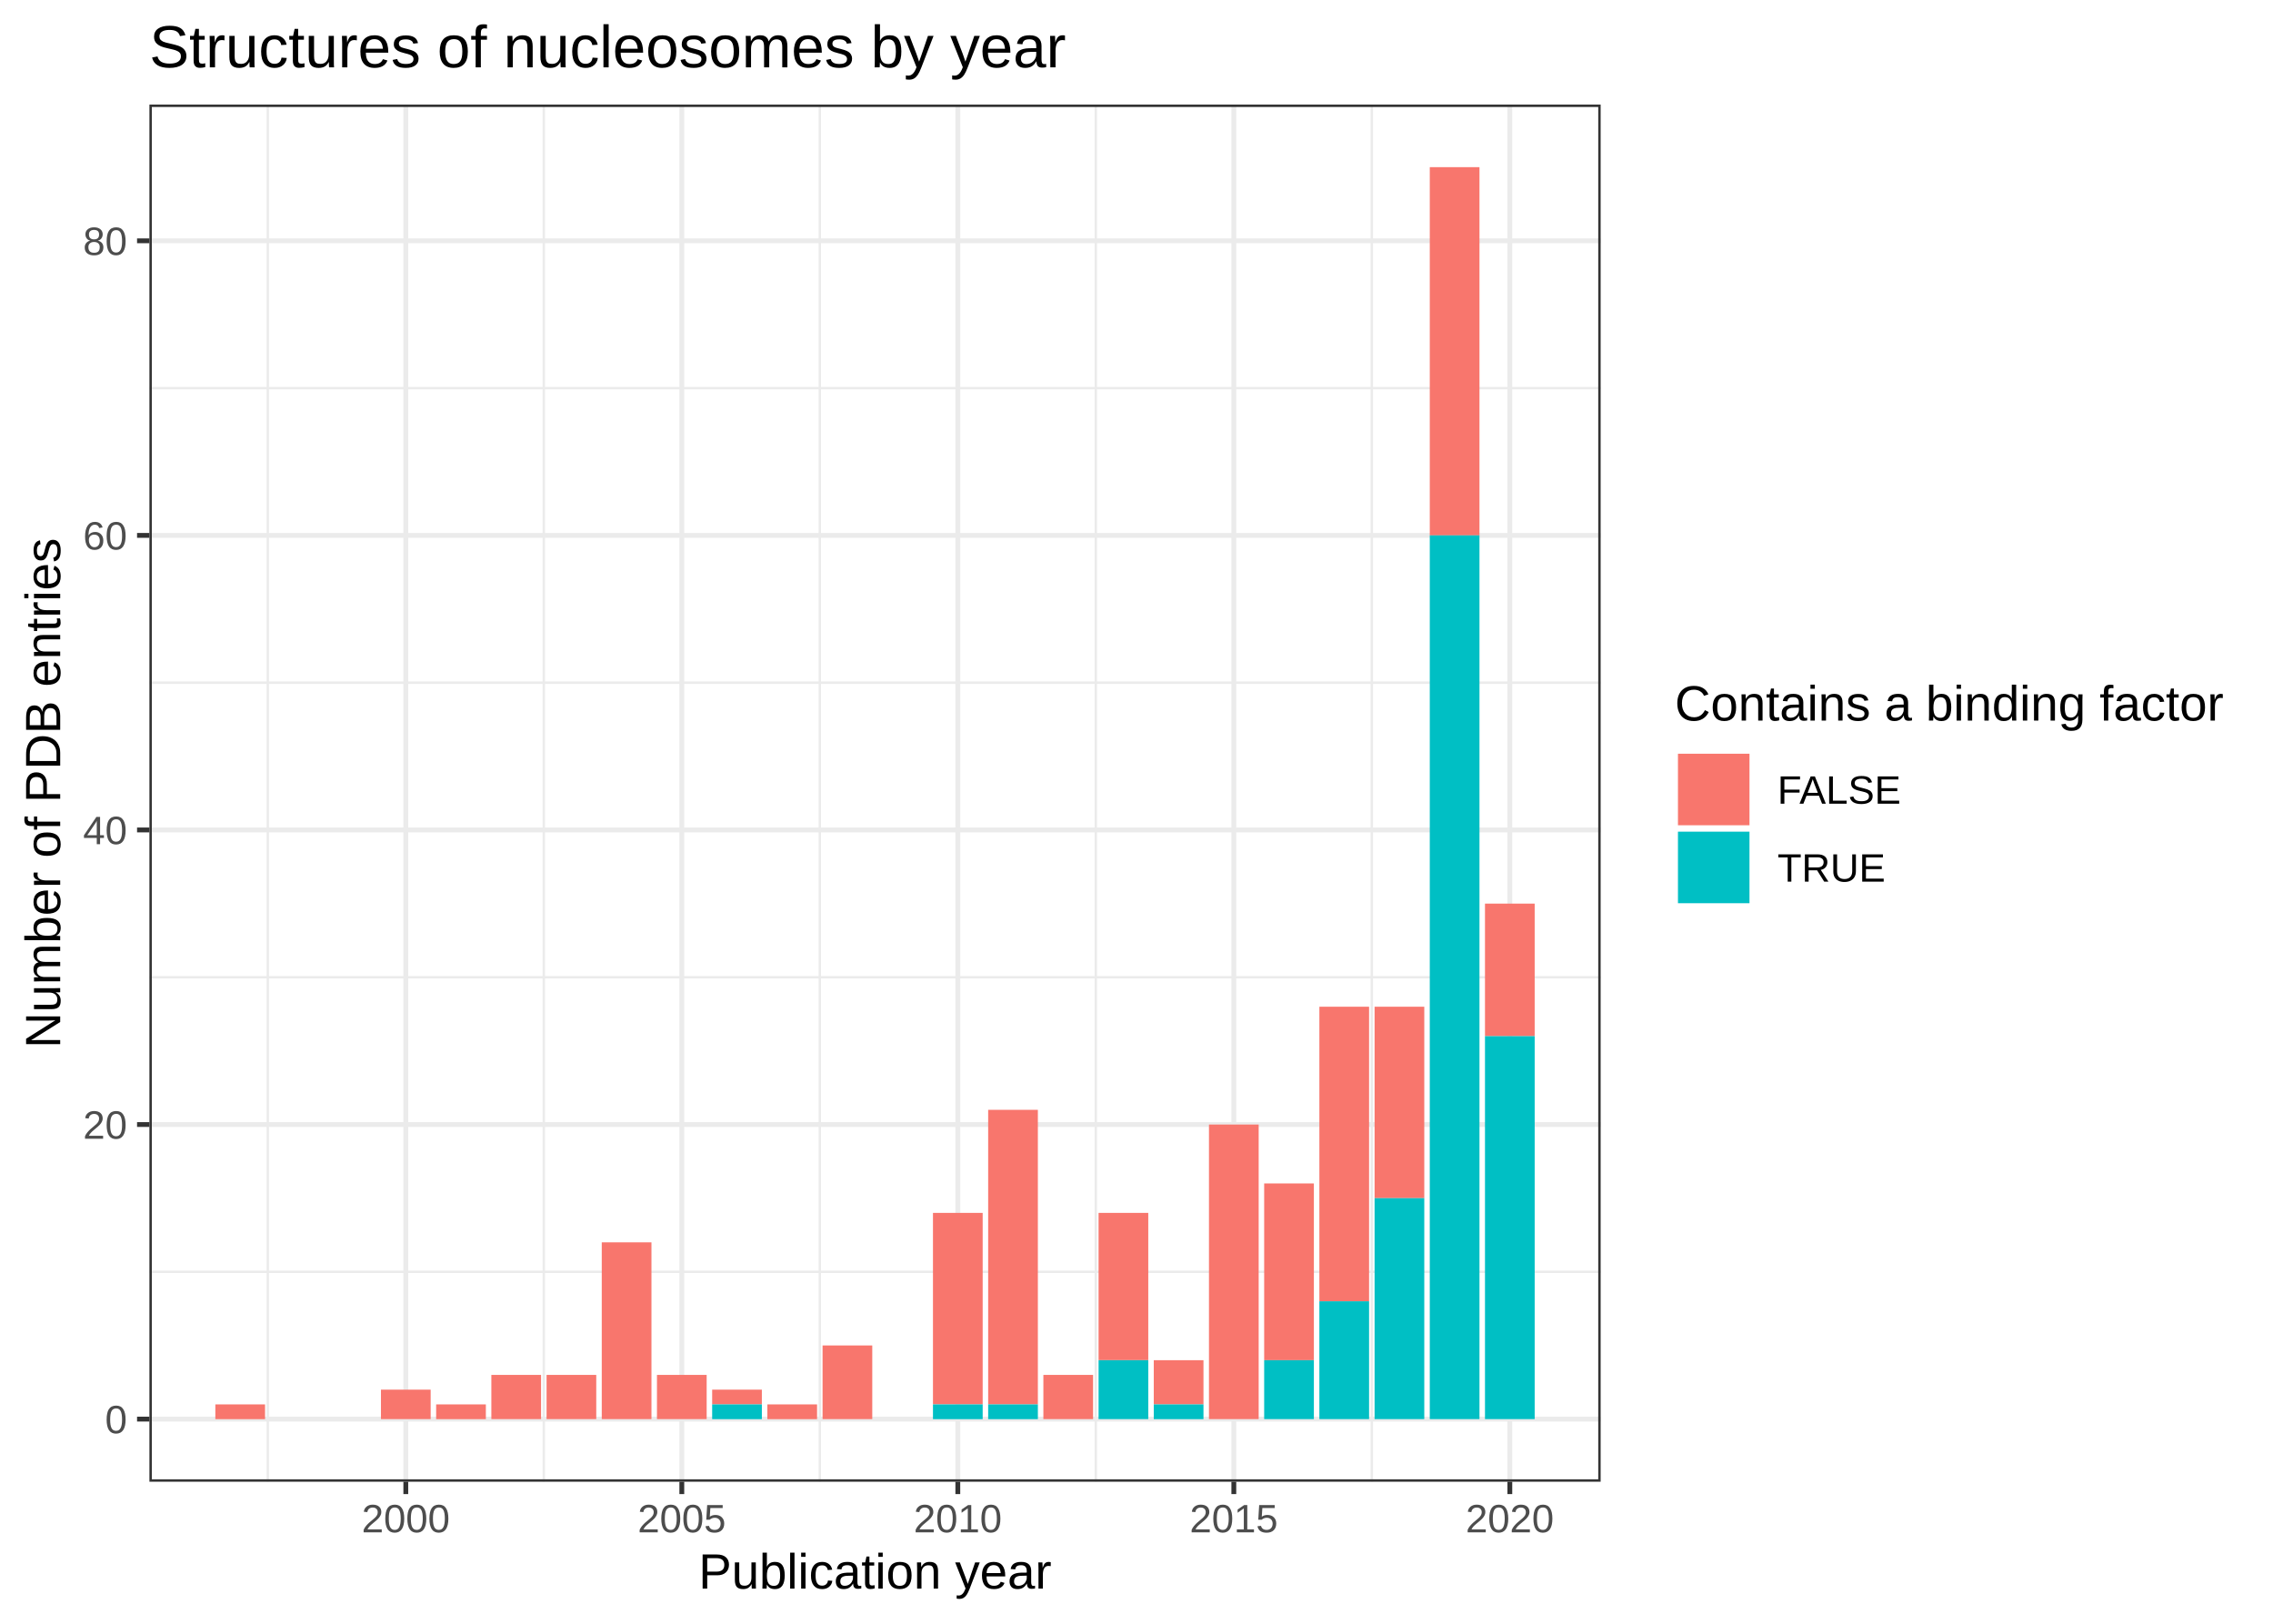
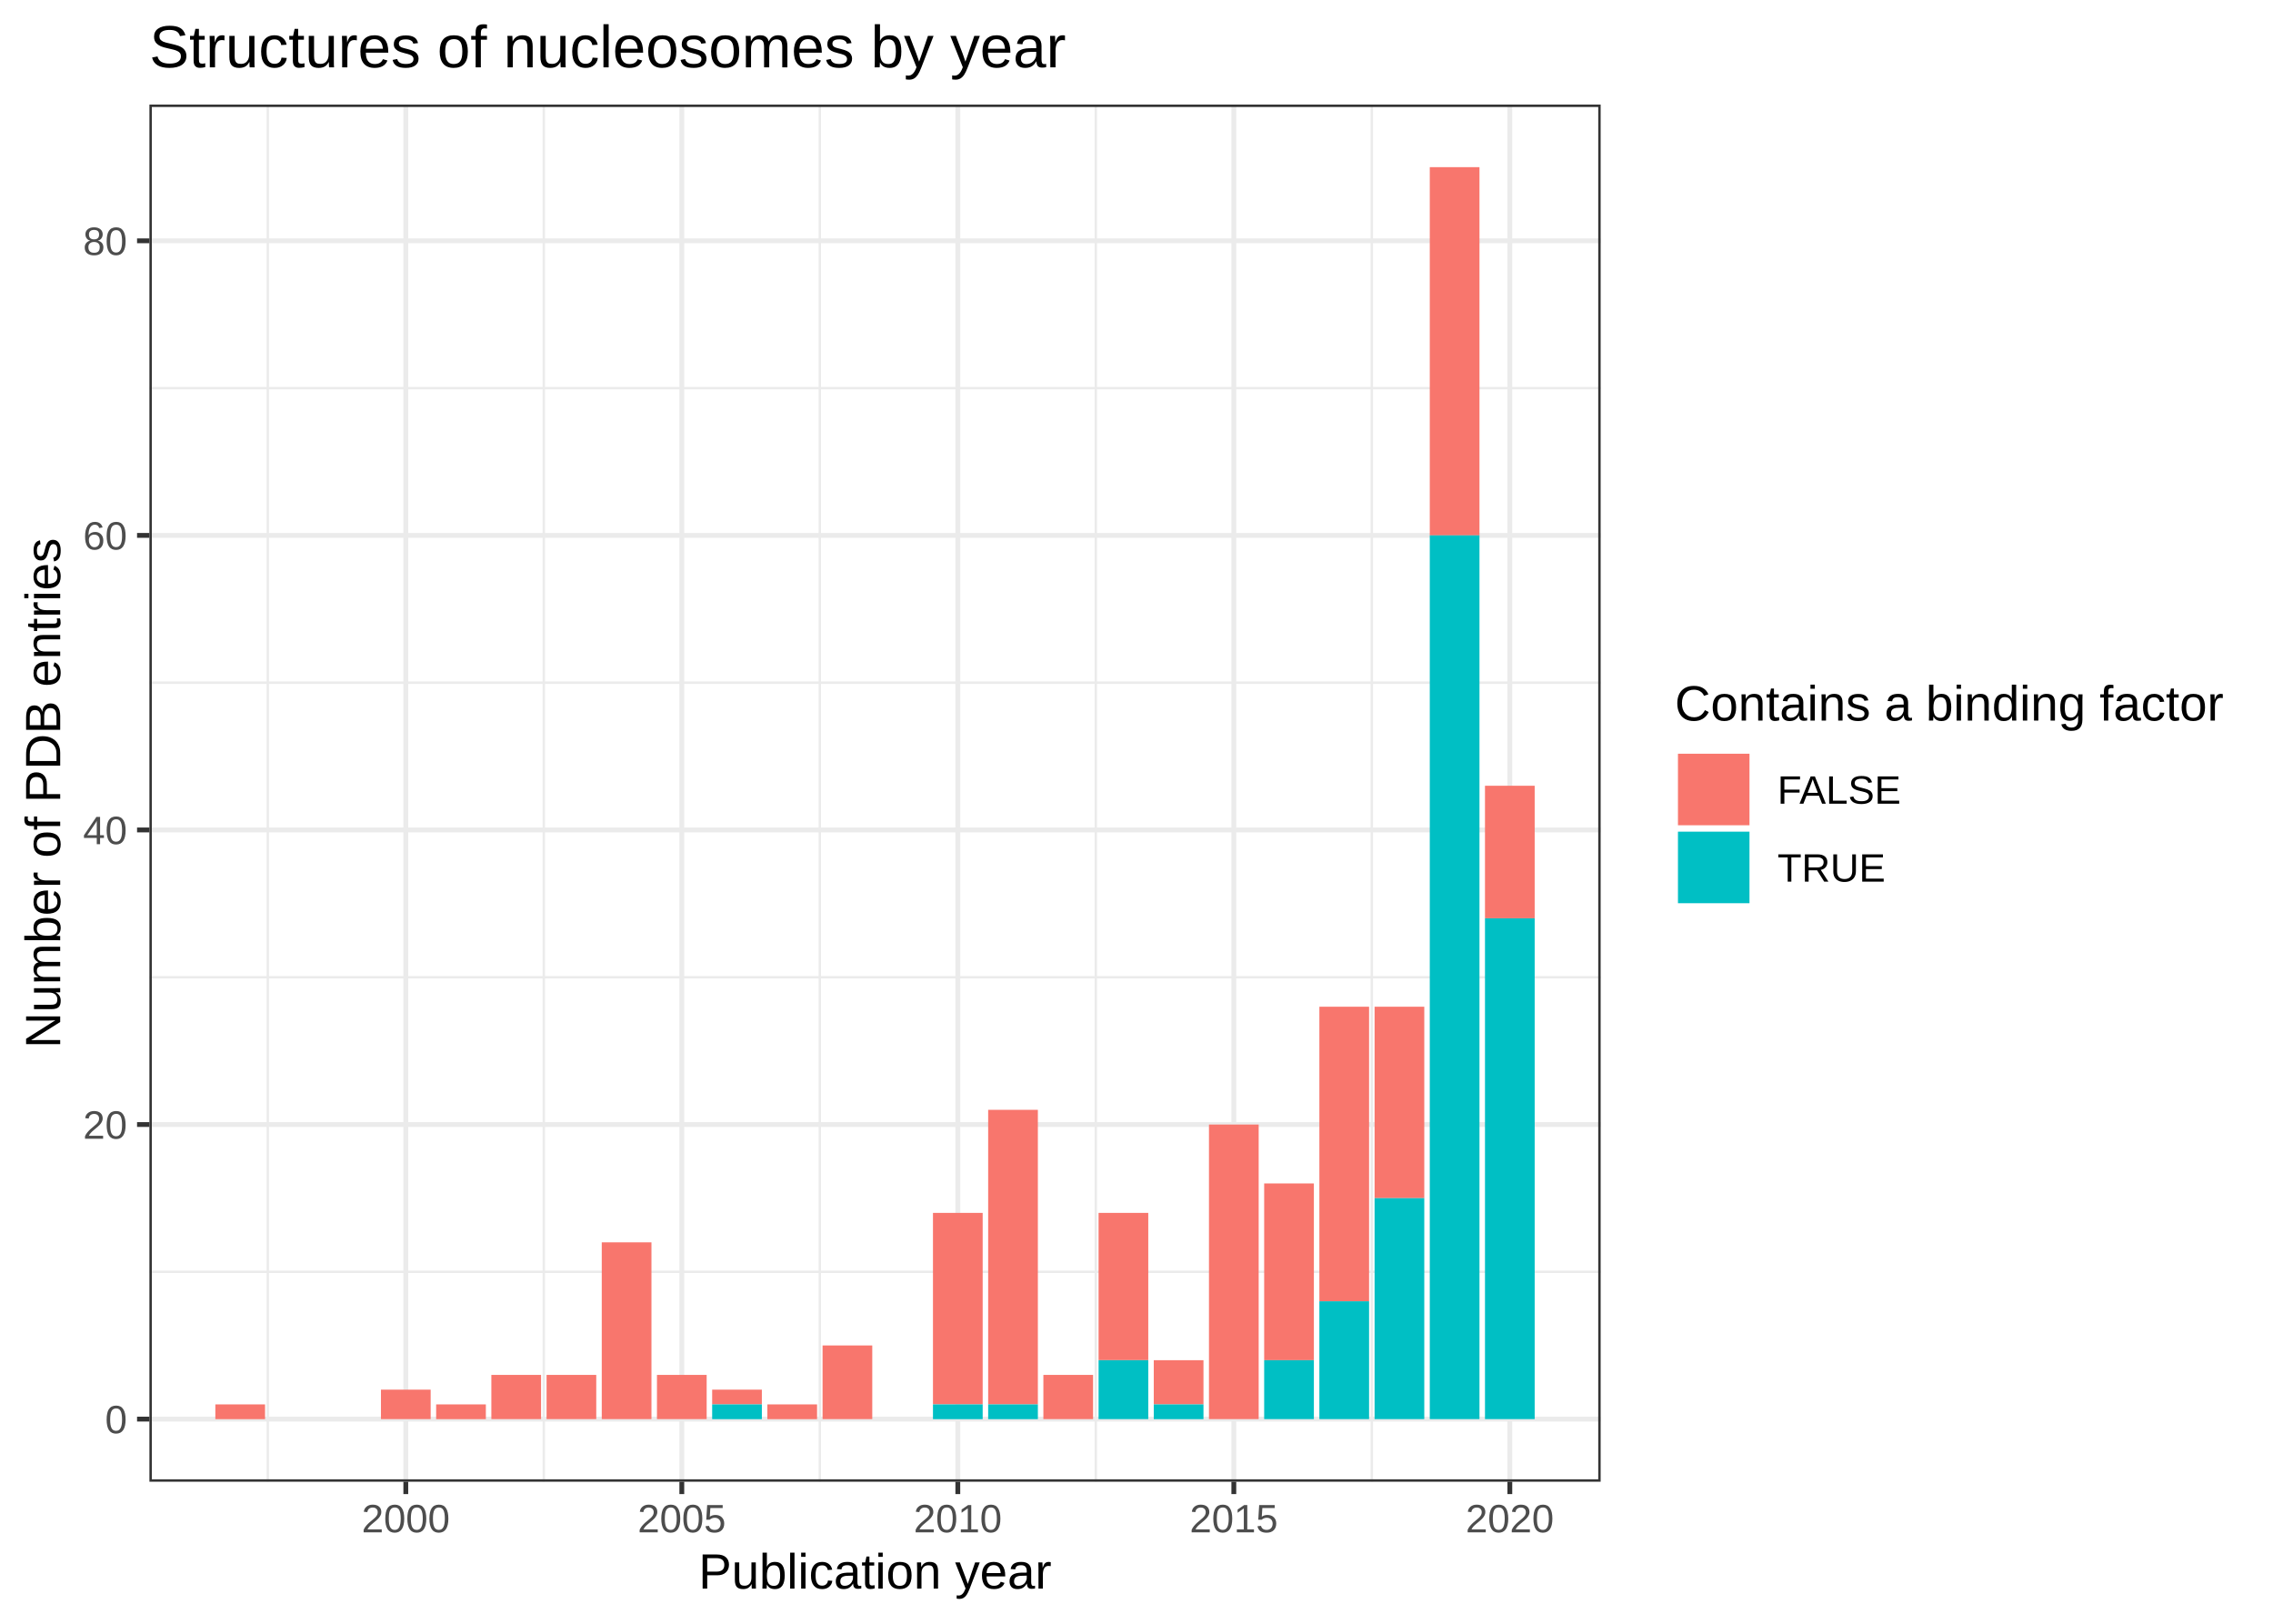
<svg xmlns="http://www.w3.org/2000/svg" viewBox="0 0 504.00 360.00">
  <defs>
    <style type="text/css">
    line, polyline, polygon, path, rect, circle {
      fill: none;
      stroke: #000000;
      stroke-linecap: round;
      stroke-linejoin: round;
      stroke-miterlimit: 10.00;
    }
  </style>
  </defs>
  <rect width="100%" height="100%" style="stroke: none; fill: #FFFFFF;" />
  <rect x="0" y="0" width="504.00" height="360.00" style="stroke-width: 1.07; stroke: #FFFFFF; fill: #FFFFFF;" />
  <defs>
    <clipPath id="cpMzMuMTN8MzU0LjkyfDMyOC41MXwyMy4xOQ==">
      <rect x="33.13" y="23.19" width="321.79" height="305.32" />
    </clipPath>
  </defs>
  <rect x="33.13" y="23.19" width="321.79" height="305.32" style="stroke-width: 1.07; stroke: none; fill: #FFFFFF;" clip-path="url(#cpMzMuMTN8MzU0LjkyfDMyOC41MXwyMy4xOQ==)" />
  <polyline points="33.13,281.98 354.92,281.98 " style="stroke-width: 0.53; stroke: #EBEBEB; stroke-linecap: butt;" clip-path="url(#cpMzMuMTN8MzU0LjkyfDMyOC41MXwyMy4xOQ==)" />
  <polyline points="33.13,216.67 354.92,216.67 " style="stroke-width: 0.53; stroke: #EBEBEB; stroke-linecap: butt;" clip-path="url(#cpMzMuMTN8MzU0LjkyfDMyOC41MXwyMy4xOQ==)" />
  <polyline points="33.13,151.36 354.92,151.36 " style="stroke-width: 0.53; stroke: #EBEBEB; stroke-linecap: butt;" clip-path="url(#cpMzMuMTN8MzU0LjkyfDMyOC41MXwyMy4xOQ==)" />
  <polyline points="33.13,86.05 354.92,86.05 " style="stroke-width: 0.53; stroke: #EBEBEB; stroke-linecap: butt;" clip-path="url(#cpMzMuMTN8MzU0LjkyfDMyOC41MXwyMy4xOQ==)" />
  <polyline points="59.38,328.51 59.38,23.19 " style="stroke-width: 0.53; stroke: #EBEBEB; stroke-linecap: butt;" clip-path="url(#cpMzMuMTN8MzU0LjkyfDMyOC41MXwyMy4xOQ==)" />
  <polyline points="120.58,328.51 120.58,23.19 " style="stroke-width: 0.53; stroke: #EBEBEB; stroke-linecap: butt;" clip-path="url(#cpMzMuMTN8MzU0LjkyfDMyOC41MXwyMy4xOQ==)" />
  <polyline points="181.78,328.51 181.78,23.19 " style="stroke-width: 0.53; stroke: #EBEBEB; stroke-linecap: butt;" clip-path="url(#cpMzMuMTN8MzU0LjkyfDMyOC41MXwyMy4xOQ==)" />
  <polyline points="242.98,328.51 242.98,23.19 " style="stroke-width: 0.53; stroke: #EBEBEB; stroke-linecap: butt;" clip-path="url(#cpMzMuMTN8MzU0LjkyfDMyOC41MXwyMy4xOQ==)" />
  <polyline points="304.18,328.51 304.18,23.19 " style="stroke-width: 0.53; stroke: #EBEBEB; stroke-linecap: butt;" clip-path="url(#cpMzMuMTN8MzU0LjkyfDMyOC41MXwyMy4xOQ==)" />
  <polyline points="33.13,314.63 354.92,314.63 " style="stroke-width: 1.07; stroke: #EBEBEB; stroke-linecap: butt;" clip-path="url(#cpMzMuMTN8MzU0LjkyfDMyOC41MXwyMy4xOQ==)" />
  <polyline points="33.13,249.32 354.92,249.32 " style="stroke-width: 1.07; stroke: #EBEBEB; stroke-linecap: butt;" clip-path="url(#cpMzMuMTN8MzU0LjkyfDMyOC41MXwyMy4xOQ==)" />
  <polyline points="33.13,184.01 354.92,184.01 " style="stroke-width: 1.07; stroke: #EBEBEB; stroke-linecap: butt;" clip-path="url(#cpMzMuMTN8MzU0LjkyfDMyOC41MXwyMy4xOQ==)" />
  <polyline points="33.13,118.70 354.92,118.70 " style="stroke-width: 1.07; stroke: #EBEBEB; stroke-linecap: butt;" clip-path="url(#cpMzMuMTN8MzU0LjkyfDMyOC41MXwyMy4xOQ==)" />
  <polyline points="33.13,53.39 354.92,53.39 " style="stroke-width: 1.07; stroke: #EBEBEB; stroke-linecap: butt;" clip-path="url(#cpMzMuMTN8MzU0LjkyfDMyOC41MXwyMy4xOQ==)" />
  <polyline points="89.98,328.51 89.98,23.19 " style="stroke-width: 1.07; stroke: #EBEBEB; stroke-linecap: butt;" clip-path="url(#cpMzMuMTN8MzU0LjkyfDMyOC41MXwyMy4xOQ==)" />
  <polyline points="151.18,328.51 151.18,23.19 " style="stroke-width: 1.07; stroke: #EBEBEB; stroke-linecap: butt;" clip-path="url(#cpMzMuMTN8MzU0LjkyfDMyOC41MXwyMy4xOQ==)" />
  <polyline points="212.38,328.51 212.38,23.19 " style="stroke-width: 1.07; stroke: #EBEBEB; stroke-linecap: butt;" clip-path="url(#cpMzMuMTN8MzU0LjkyfDMyOC41MXwyMy4xOQ==)" />
  <polyline points="273.58,328.51 273.58,23.19 " style="stroke-width: 1.07; stroke: #EBEBEB; stroke-linecap: butt;" clip-path="url(#cpMzMuMTN8MzU0LjkyfDMyOC41MXwyMy4xOQ==)" />
  <polyline points="334.78,328.51 334.78,23.19 " style="stroke-width: 1.07; stroke: #EBEBEB; stroke-linecap: butt;" clip-path="url(#cpMzMuMTN8MzU0LjkyfDMyOC41MXwyMy4xOQ==)" />
  <rect x="47.75" y="311.37" width="11.02" height="3.27" style="stroke-width: 1.07; stroke: none; stroke-linecap: square; stroke-linejoin: miter; fill: #F8766D;" clip-path="url(#cpMzMuMTN8MzU0LjkyfDMyOC41MXwyMy4xOQ==)" />
  <rect x="84.47" y="308.10" width="11.02" height="6.53" style="stroke-width: 1.07; stroke: none; stroke-linecap: square; stroke-linejoin: miter; fill: #F8766D;" clip-path="url(#cpMzMuMTN8MzU0LjkyfDMyOC41MXwyMy4xOQ==)" />
  <rect x="96.71" y="311.37" width="11.02" height="3.27" style="stroke-width: 1.07; stroke: none; stroke-linecap: square; stroke-linejoin: miter; fill: #F8766D;" clip-path="url(#cpMzMuMTN8MzU0LjkyfDMyOC41MXwyMy4xOQ==)" />
  <rect x="108.95" y="304.83" width="11.02" height="9.80" style="stroke-width: 1.07; stroke: none; stroke-linecap: square; stroke-linejoin: miter; fill: #F8766D;" clip-path="url(#cpMzMuMTN8MzU0LjkyfDMyOC41MXwyMy4xOQ==)" />
  <rect x="121.19" y="304.83" width="11.02" height="9.80" style="stroke-width: 1.07; stroke: none; stroke-linecap: square; stroke-linejoin: miter; fill: #F8766D;" clip-path="url(#cpMzMuMTN8MzU0LjkyfDMyOC41MXwyMy4xOQ==)" />
  <rect x="133.43" y="275.44" width="11.02" height="39.19" style="stroke-width: 1.07; stroke: none; stroke-linecap: square; stroke-linejoin: miter; fill: #F8766D;" clip-path="url(#cpMzMuMTN8MzU0LjkyfDMyOC41MXwyMy4xOQ==)" />
  <rect x="145.67" y="304.83" width="11.02" height="9.80" style="stroke-width: 1.07; stroke: none; stroke-linecap: square; stroke-linejoin: miter; fill: #F8766D;" clip-path="url(#cpMzMuMTN8MzU0LjkyfDMyOC41MXwyMy4xOQ==)" />
  <rect x="157.91" y="308.10" width="11.02" height="3.27" style="stroke-width: 1.07; stroke: none; stroke-linecap: square; stroke-linejoin: miter; fill: #F8766D;" clip-path="url(#cpMzMuMTN8MzU0LjkyfDMyOC41MXwyMy4xOQ==)" />
  <rect x="170.15" y="311.37" width="11.02" height="3.27" style="stroke-width: 1.07; stroke: none; stroke-linecap: square; stroke-linejoin: miter; fill: #F8766D;" clip-path="url(#cpMzMuMTN8MzU0LjkyfDMyOC41MXwyMy4xOQ==)" />
  <rect x="182.39" y="298.30" width="11.02" height="16.33" style="stroke-width: 1.07; stroke: none; stroke-linecap: square; stroke-linejoin: miter; fill: #F8766D;" clip-path="url(#cpMzMuMTN8MzU0LjkyfDMyOC41MXwyMy4xOQ==)" />
  <rect x="206.87" y="268.91" width="11.02" height="42.45" style="stroke-width: 1.07; stroke: none; stroke-linecap: square; stroke-linejoin: miter; fill: #F8766D;" clip-path="url(#cpMzMuMTN8MzU0LjkyfDMyOC41MXwyMy4xOQ==)" />
  <rect x="219.11" y="246.06" width="11.02" height="65.31" style="stroke-width: 1.07; stroke: none; stroke-linecap: square; stroke-linejoin: miter; fill: #F8766D;" clip-path="url(#cpMzMuMTN8MzU0LjkyfDMyOC41MXwyMy4xOQ==)" />
  <rect x="231.35" y="304.83" width="11.02" height="9.80" style="stroke-width: 1.07; stroke: none; stroke-linecap: square; stroke-linejoin: miter; fill: #F8766D;" clip-path="url(#cpMzMuMTN8MzU0LjkyfDMyOC41MXwyMy4xOQ==)" />
  <rect x="243.59" y="268.91" width="11.02" height="32.65" style="stroke-width: 1.07; stroke: none; stroke-linecap: square; stroke-linejoin: miter; fill: #F8766D;" clip-path="url(#cpMzMuMTN8MzU0LjkyfDMyOC41MXwyMy4xOQ==)" />
  <rect x="255.83" y="301.57" width="11.02" height="9.80" style="stroke-width: 1.07; stroke: none; stroke-linecap: square; stroke-linejoin: miter; fill: #F8766D;" clip-path="url(#cpMzMuMTN8MzU0LjkyfDMyOC41MXwyMy4xOQ==)" />
  <rect x="268.07" y="249.32" width="11.02" height="65.31" style="stroke-width: 1.07; stroke: none; stroke-linecap: square; stroke-linejoin: miter; fill: #F8766D;" clip-path="url(#cpMzMuMTN8MzU0LjkyfDMyOC41MXwyMy4xOQ==)" />
  <rect x="280.31" y="262.38" width="11.02" height="39.19" style="stroke-width: 1.07; stroke: none; stroke-linecap: square; stroke-linejoin: miter; fill: #F8766D;" clip-path="url(#cpMzMuMTN8MzU0LjkyfDMyOC41MXwyMy4xOQ==)" />
  <rect x="292.55" y="223.20" width="11.02" height="65.31" style="stroke-width: 1.07; stroke: none; stroke-linecap: square; stroke-linejoin: miter; fill: #F8766D;" clip-path="url(#cpMzMuMTN8MzU0LjkyfDMyOC41MXwyMy4xOQ==)" />
  <rect x="304.79" y="223.20" width="11.02" height="42.45" style="stroke-width: 1.07; stroke: none; stroke-linecap: square; stroke-linejoin: miter; fill: #F8766D;" clip-path="url(#cpMzMuMTN8MzU0LjkyfDMyOC41MXwyMy4xOQ==)" />
  <rect x="317.03" y="37.06" width="11.02" height="81.64" style="stroke-width: 1.07; stroke: none; stroke-linecap: square; stroke-linejoin: miter; fill: #F8766D;" clip-path="url(#cpMzMuMTN8MzU0LjkyfDMyOC41MXwyMy4xOQ==)" />
-   <rect x="329.27" y="200.34" width="11.02" height="29.39" style="stroke-width: 1.07; stroke: none; stroke-linecap: square; stroke-linejoin: miter; fill: #F8766D;" clip-path="url(#cpMzMuMTN8MzU0LjkyfDMyOC41MXwyMy4xOQ==)" />
+   <rect x="329.27" y="174.21" width="11.02" height="29.39" style="stroke-width: 1.07; stroke: none; stroke-linecap: square; stroke-linejoin: miter; fill: #F8766D;" clip-path="url(#cpMzMuMTN8MzU0LjkyfDMyOC41MXwyMy4xOQ==)" />
  <rect x="157.91" y="311.37" width="11.02" height="3.27" style="stroke-width: 1.07; stroke: none; stroke-linecap: square; stroke-linejoin: miter; fill: #00BFC4;" clip-path="url(#cpMzMuMTN8MzU0LjkyfDMyOC41MXwyMy4xOQ==)" />
  <rect x="206.87" y="311.37" width="11.02" height="3.27" style="stroke-width: 1.07; stroke: none; stroke-linecap: square; stroke-linejoin: miter; fill: #00BFC4;" clip-path="url(#cpMzMuMTN8MzU0LjkyfDMyOC41MXwyMy4xOQ==)" />
  <rect x="219.11" y="311.37" width="11.02" height="3.27" style="stroke-width: 1.07; stroke: none; stroke-linecap: square; stroke-linejoin: miter; fill: #00BFC4;" clip-path="url(#cpMzMuMTN8MzU0LjkyfDMyOC41MXwyMy4xOQ==)" />
  <rect x="243.59" y="301.57" width="11.02" height="13.06" style="stroke-width: 1.07; stroke: none; stroke-linecap: square; stroke-linejoin: miter; fill: #00BFC4;" clip-path="url(#cpMzMuMTN8MzU0LjkyfDMyOC41MXwyMy4xOQ==)" />
  <rect x="255.83" y="311.37" width="11.02" height="3.27" style="stroke-width: 1.07; stroke: none; stroke-linecap: square; stroke-linejoin: miter; fill: #00BFC4;" clip-path="url(#cpMzMuMTN8MzU0LjkyfDMyOC41MXwyMy4xOQ==)" />
  <rect x="280.31" y="301.57" width="11.02" height="13.06" style="stroke-width: 1.07; stroke: none; stroke-linecap: square; stroke-linejoin: miter; fill: #00BFC4;" clip-path="url(#cpMzMuMTN8MzU0LjkyfDMyOC41MXwyMy4xOQ==)" />
  <rect x="292.55" y="288.51" width="11.02" height="26.12" style="stroke-width: 1.07; stroke: none; stroke-linecap: square; stroke-linejoin: miter; fill: #00BFC4;" clip-path="url(#cpMzMuMTN8MzU0LjkyfDMyOC41MXwyMy4xOQ==)" />
  <rect x="304.79" y="265.65" width="11.02" height="48.98" style="stroke-width: 1.07; stroke: none; stroke-linecap: square; stroke-linejoin: miter; fill: #00BFC4;" clip-path="url(#cpMzMuMTN8MzU0LjkyfDMyOC41MXwyMy4xOQ==)" />
  <rect x="317.03" y="118.70" width="11.02" height="195.93" style="stroke-width: 1.07; stroke: none; stroke-linecap: square; stroke-linejoin: miter; fill: #00BFC4;" clip-path="url(#cpMzMuMTN8MzU0LjkyfDMyOC41MXwyMy4xOQ==)" />
-   <rect x="329.27" y="229.73" width="11.02" height="84.90" style="stroke-width: 1.07; stroke: none; stroke-linecap: square; stroke-linejoin: miter; fill: #00BFC4;" clip-path="url(#cpMzMuMTN8MzU0LjkyfDMyOC41MXwyMy4xOQ==)" />
+   <rect x="329.27" y="203.60" width="11.02" height="111.03" style="stroke-width: 1.07; stroke: none; stroke-linecap: square; stroke-linejoin: miter; fill: #00BFC4;" clip-path="url(#cpMzMuMTN8MzU0LjkyfDMyOC41MXwyMy4xOQ==)" />
  <rect x="33.13" y="23.19" width="321.79" height="305.32" style="stroke-width: 1.07; stroke: #333333;" clip-path="url(#cpMzMuMTN8MzU0LjkyfDMyOC41MXwyMy4xOQ==)" />
  <defs>
    <clipPath id="cpMC4wMHw1MDQuMDB8MzYwLjAwfDAuMDA=">
      <rect x="0.00" y="0.00" width="504.00" height="360.00" />
    </clipPath>
  </defs>
  <g clip-path="url(#cpMC4wMHw1MDQuMDB8MzYwLjAwfDAuMDA=)">
    <text x="23.30" y="317.78" style="font-size: 8.80px; fill: #4D4D4D; font-family: Arial;" textLength="4.89px" lengthAdjust="spacingAndGlyphs">0</text>
  </g>
  <g clip-path="url(#cpMC4wMHw1MDQuMDB8MzYwLjAwfDAuMDA=)">
    <text x="18.41" y="252.47" style="font-size: 8.80px; fill: #4D4D4D; font-family: Arial;" textLength="9.79px" lengthAdjust="spacingAndGlyphs">20</text>
  </g>
  <g clip-path="url(#cpMC4wMHw1MDQuMDB8MzYwLjAwfDAuMDA=)">
    <text x="18.41" y="187.16" style="font-size: 8.80px; fill: #4D4D4D; font-family: Arial;" textLength="9.79px" lengthAdjust="spacingAndGlyphs">40</text>
  </g>
  <g clip-path="url(#cpMC4wMHw1MDQuMDB8MzYwLjAwfDAuMDA=)">
    <text x="18.41" y="121.85" style="font-size: 8.80px; fill: #4D4D4D; font-family: Arial;" textLength="9.79px" lengthAdjust="spacingAndGlyphs">60</text>
  </g>
  <g clip-path="url(#cpMC4wMHw1MDQuMDB8MzYwLjAwfDAuMDA=)">
    <text x="18.41" y="56.54" style="font-size: 8.80px; fill: #4D4D4D; font-family: Arial;" textLength="9.79px" lengthAdjust="spacingAndGlyphs">80</text>
  </g>
  <polyline points="30.39,314.63 33.13,314.63 " style="stroke-width: 1.07; stroke: #333333; stroke-linecap: butt;" clip-path="url(#cpMC4wMHw1MDQuMDB8MzYwLjAwfDAuMDA=)" />
  <polyline points="30.39,249.32 33.13,249.32 " style="stroke-width: 1.07; stroke: #333333; stroke-linecap: butt;" clip-path="url(#cpMC4wMHw1MDQuMDB8MzYwLjAwfDAuMDA=)" />
  <polyline points="30.39,184.01 33.13,184.01 " style="stroke-width: 1.07; stroke: #333333; stroke-linecap: butt;" clip-path="url(#cpMC4wMHw1MDQuMDB8MzYwLjAwfDAuMDA=)" />
  <polyline points="30.39,118.70 33.13,118.70 " style="stroke-width: 1.07; stroke: #333333; stroke-linecap: butt;" clip-path="url(#cpMC4wMHw1MDQuMDB8MzYwLjAwfDAuMDA=)" />
  <polyline points="30.39,53.39 33.13,53.39 " style="stroke-width: 1.07; stroke: #333333; stroke-linecap: butt;" clip-path="url(#cpMC4wMHw1MDQuMDB8MzYwLjAwfDAuMDA=)" />
  <polyline points="89.98,331.25 89.98,328.51 " style="stroke-width: 1.07; stroke: #333333; stroke-linecap: butt;" clip-path="url(#cpMC4wMHw1MDQuMDB8MzYwLjAwfDAuMDA=)" />
  <polyline points="151.18,331.25 151.18,328.51 " style="stroke-width: 1.07; stroke: #333333; stroke-linecap: butt;" clip-path="url(#cpMC4wMHw1MDQuMDB8MzYwLjAwfDAuMDA=)" />
  <polyline points="212.38,331.25 212.38,328.51 " style="stroke-width: 1.07; stroke: #333333; stroke-linecap: butt;" clip-path="url(#cpMC4wMHw1MDQuMDB8MzYwLjAwfDAuMDA=)" />
  <polyline points="273.58,331.25 273.58,328.51 " style="stroke-width: 1.07; stroke: #333333; stroke-linecap: butt;" clip-path="url(#cpMC4wMHw1MDQuMDB8MzYwLjAwfDAuMDA=)" />
  <polyline points="334.78,331.25 334.78,328.51 " style="stroke-width: 1.07; stroke: #333333; stroke-linecap: butt;" clip-path="url(#cpMC4wMHw1MDQuMDB8MzYwLjAwfDAuMDA=)" />
  <g clip-path="url(#cpMC4wMHw1MDQuMDB8MzYwLjAwfDAuMDA=)">
    <text x="80.19" y="339.74" style="font-size: 8.80px; fill: #4D4D4D; font-family: Arial;" textLength="19.58px" lengthAdjust="spacingAndGlyphs">2000</text>
  </g>
  <g clip-path="url(#cpMC4wMHw1MDQuMDB8MzYwLjAwfDAuMDA=)">
    <text x="141.39" y="339.74" style="font-size: 8.80px; fill: #4D4D4D; font-family: Arial;" textLength="19.58px" lengthAdjust="spacingAndGlyphs">2005</text>
  </g>
  <g clip-path="url(#cpMC4wMHw1MDQuMDB8MzYwLjAwfDAuMDA=)">
    <text x="202.59" y="339.74" style="font-size: 8.80px; fill: #4D4D4D; font-family: Arial;" textLength="19.58px" lengthAdjust="spacingAndGlyphs">2010</text>
  </g>
  <g clip-path="url(#cpMC4wMHw1MDQuMDB8MzYwLjAwfDAuMDA=)">
    <text x="263.79" y="339.74" style="font-size: 8.80px; fill: #4D4D4D; font-family: Arial;" textLength="19.58px" lengthAdjust="spacingAndGlyphs">2015</text>
  </g>
  <g clip-path="url(#cpMC4wMHw1MDQuMDB8MzYwLjAwfDAuMDA=)">
    <text x="324.99" y="339.74" style="font-size: 8.80px; fill: #4D4D4D; font-family: Arial;" textLength="19.58px" lengthAdjust="spacingAndGlyphs">2020</text>
  </g>
  <g clip-path="url(#cpMC4wMHw1MDQuMDB8MzYwLjAwfDAuMDA=)">
    <text x="154.89" y="352.21" style="font-size: 11.00px; font-family: Arial;" textLength="78.27px" lengthAdjust="spacingAndGlyphs">Publication year</text>
  </g>
  <g clip-path="url(#cpMC4wMHw1MDQuMDB8MzYwLjAwfDAuMDA=)">
    <text transform="translate(13.35,232.40) rotate(-90)" style="font-size: 11.00px; font-family: Arial;" textLength="113.10px" lengthAdjust="spacingAndGlyphs">Number of PDB entries</text>
  </g>
  <rect x="365.87" y="145.25" width="132.65" height="61.19" style="stroke-width: 1.07; stroke: none; fill: #FFFFFF;" clip-path="url(#cpMC4wMHw1MDQuMDB8MzYwLjAwfDAuMDA=)" />
  <g clip-path="url(#cpMC4wMHw1MDQuMDB8MzYwLjAwfDAuMDA=)">
    <text x="371.35" y="159.76" style="font-size: 11.00px; font-family: Arial;" textLength="121.69px" lengthAdjust="spacingAndGlyphs">Contains a binding factor</text>
  </g>
  <rect x="371.35" y="166.40" width="17.28" height="17.28" style="stroke-width: 1.07; stroke: none; fill: #FFFFFF;" clip-path="url(#cpMC4wMHw1MDQuMDB8MzYwLjAwfDAuMDA=)" />
  <rect x="372.06" y="167.11" width="15.86" height="15.86" style="stroke-width: 1.07; stroke: none; stroke-linecap: square; stroke-linejoin: miter; fill: #F8766D;" clip-path="url(#cpMC4wMHw1MDQuMDB8MzYwLjAwfDAuMDA=)" />
  <rect x="371.35" y="183.68" width="17.28" height="17.28" style="stroke-width: 1.07; stroke: none; fill: #FFFFFF;" clip-path="url(#cpMC4wMHw1MDQuMDB8MzYwLjAwfDAuMDA=)" />
  <rect x="372.06" y="184.39" width="15.86" height="15.86" style="stroke-width: 1.07; stroke: none; stroke-linecap: square; stroke-linejoin: miter; fill: #00BFC4;" clip-path="url(#cpMC4wMHw1MDQuMDB8MzYwLjAwfDAuMDA=)" />
  <g clip-path="url(#cpMC4wMHw1MDQuMDB8MzYwLjAwfDAuMDA=)">
    <text x="394.11" y="178.19" style="font-size: 8.80px; font-family: Arial;" textLength="27.88px" lengthAdjust="spacingAndGlyphs">FALSE</text>
  </g>
  <g clip-path="url(#cpMC4wMHw1MDQuMDB8MzYwLjAwfDAuMDA=)">
    <text x="394.11" y="195.47" style="font-size: 8.80px; font-family: Arial;" textLength="23.96px" lengthAdjust="spacingAndGlyphs">TRUE</text>
  </g>
  <g clip-path="url(#cpMC4wMHw1MDQuMDB8MzYwLjAwfDAuMDA=)">
    <text x="33.13" y="14.93" style="font-size: 13.20px; font-family: Arial;" textLength="203.23px" lengthAdjust="spacingAndGlyphs">Structures of nucleosomes by year</text>
  </g>
</svg>
